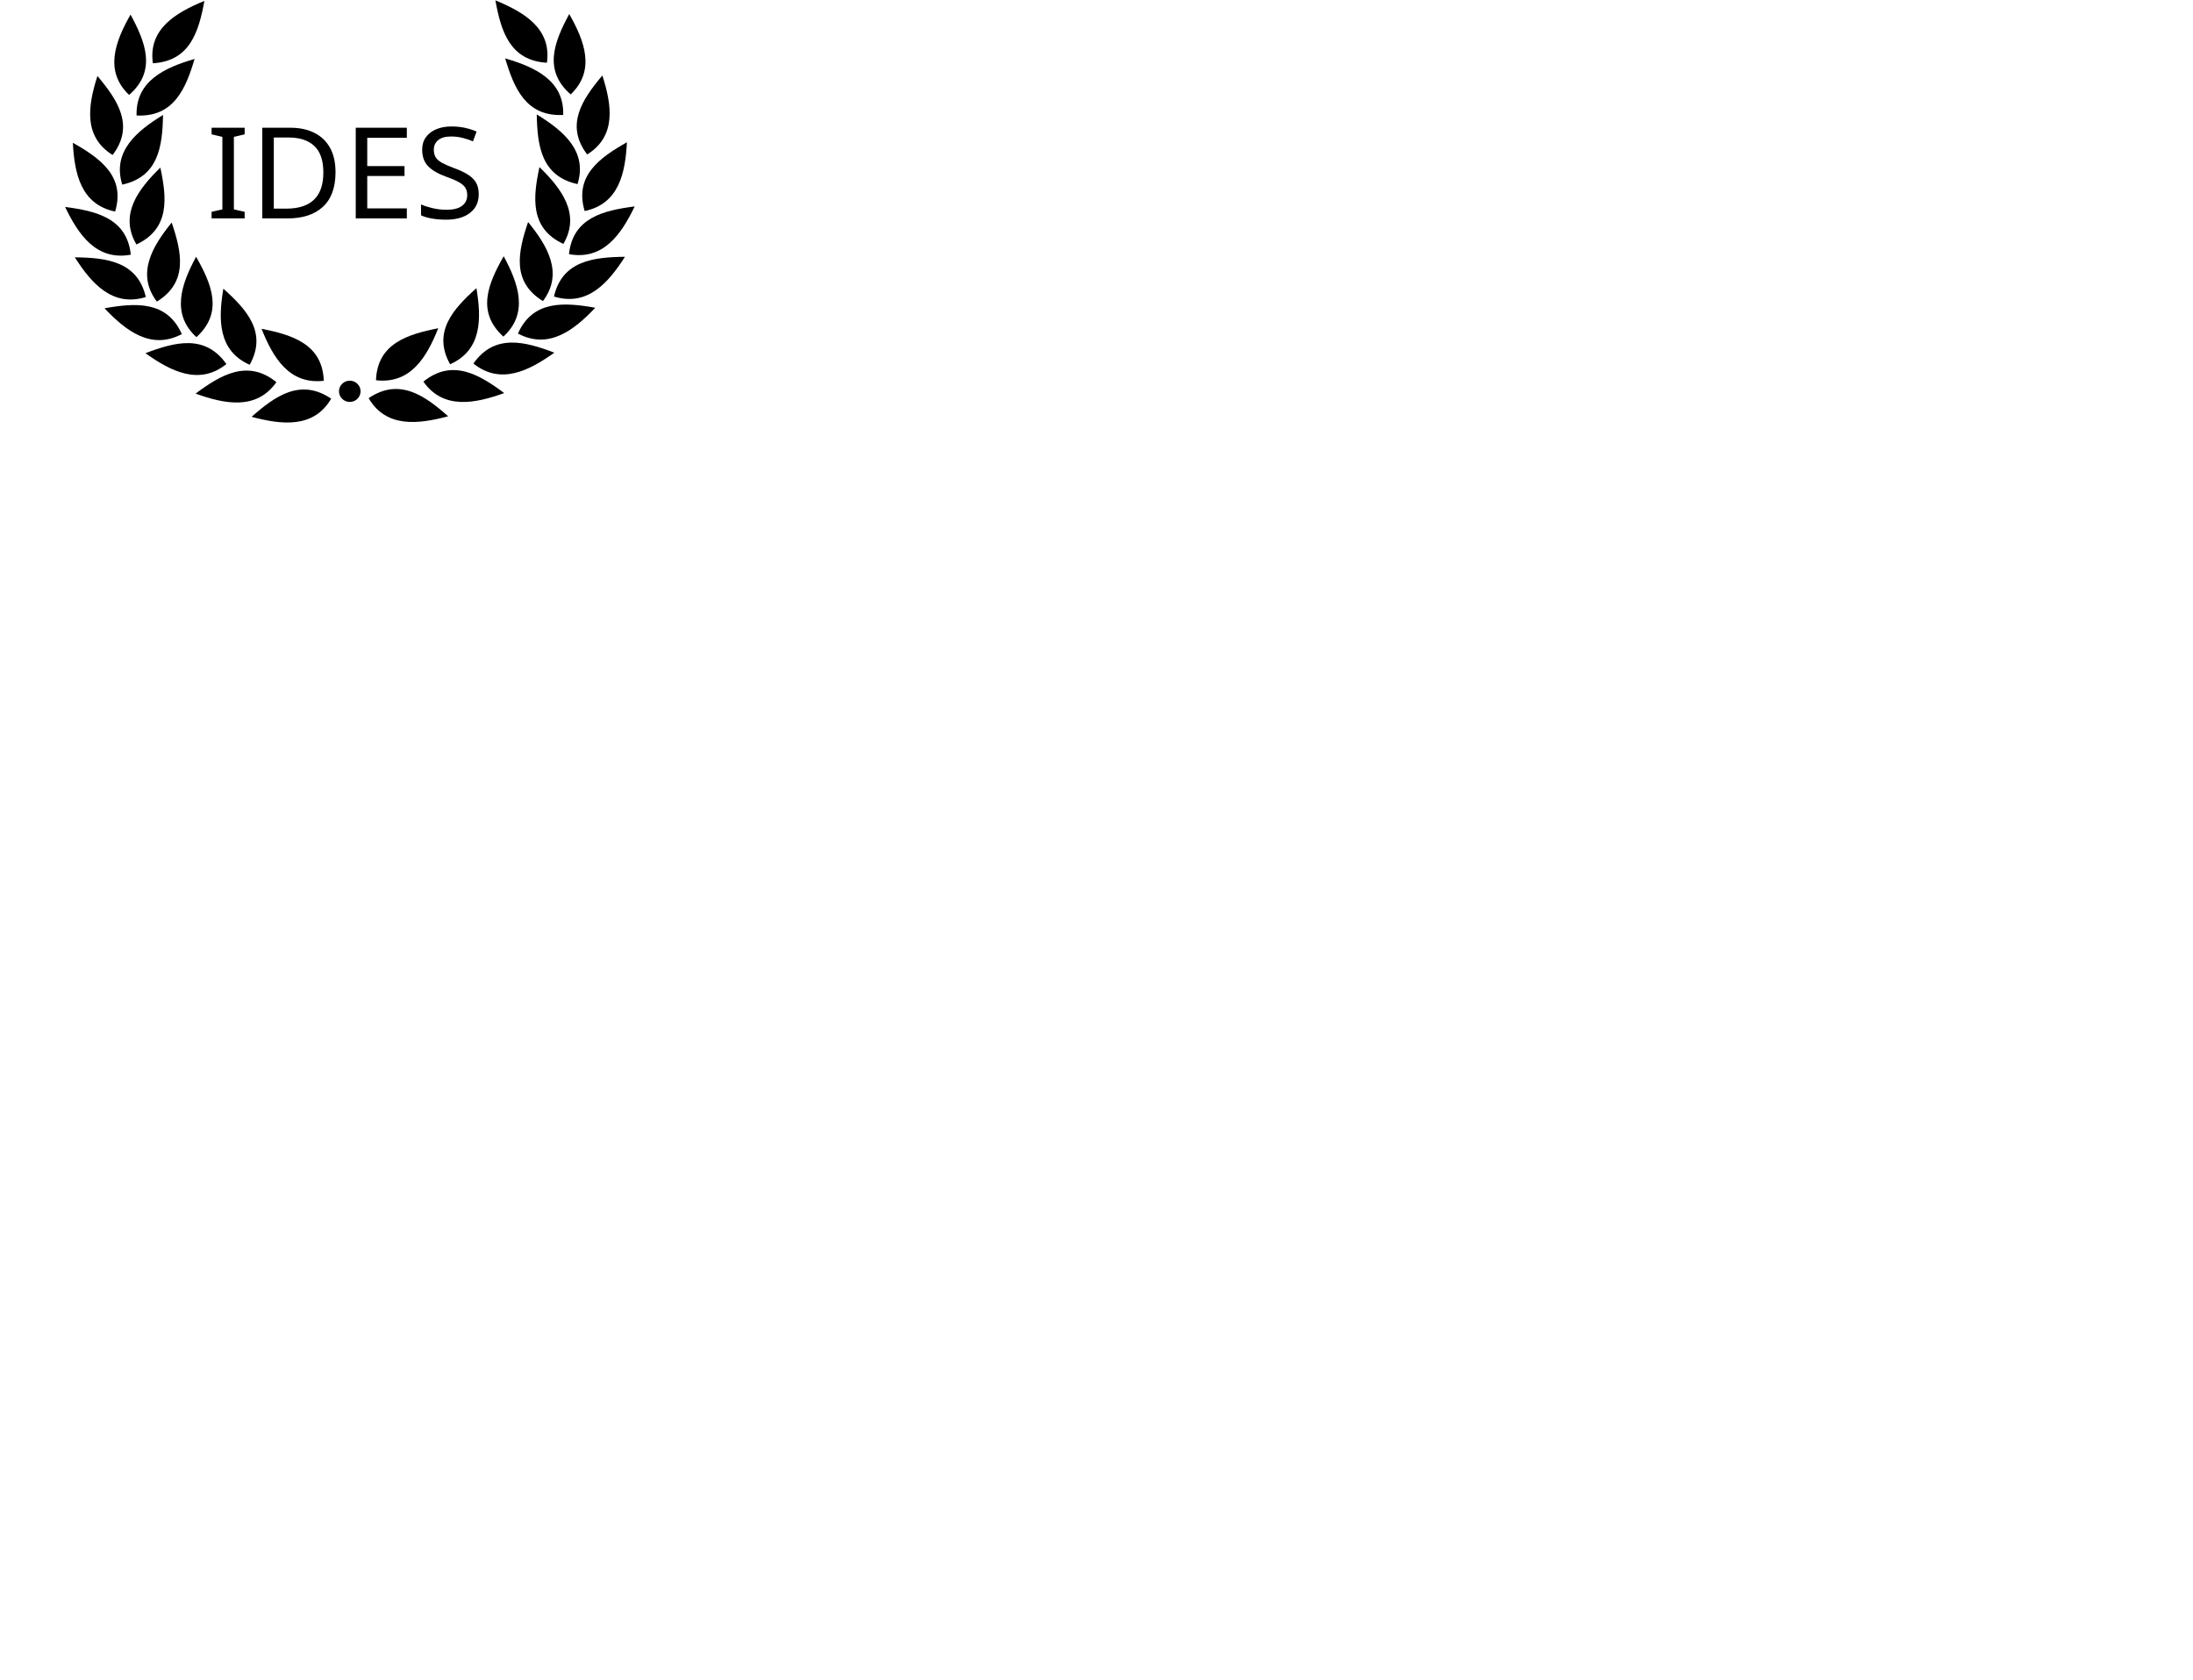
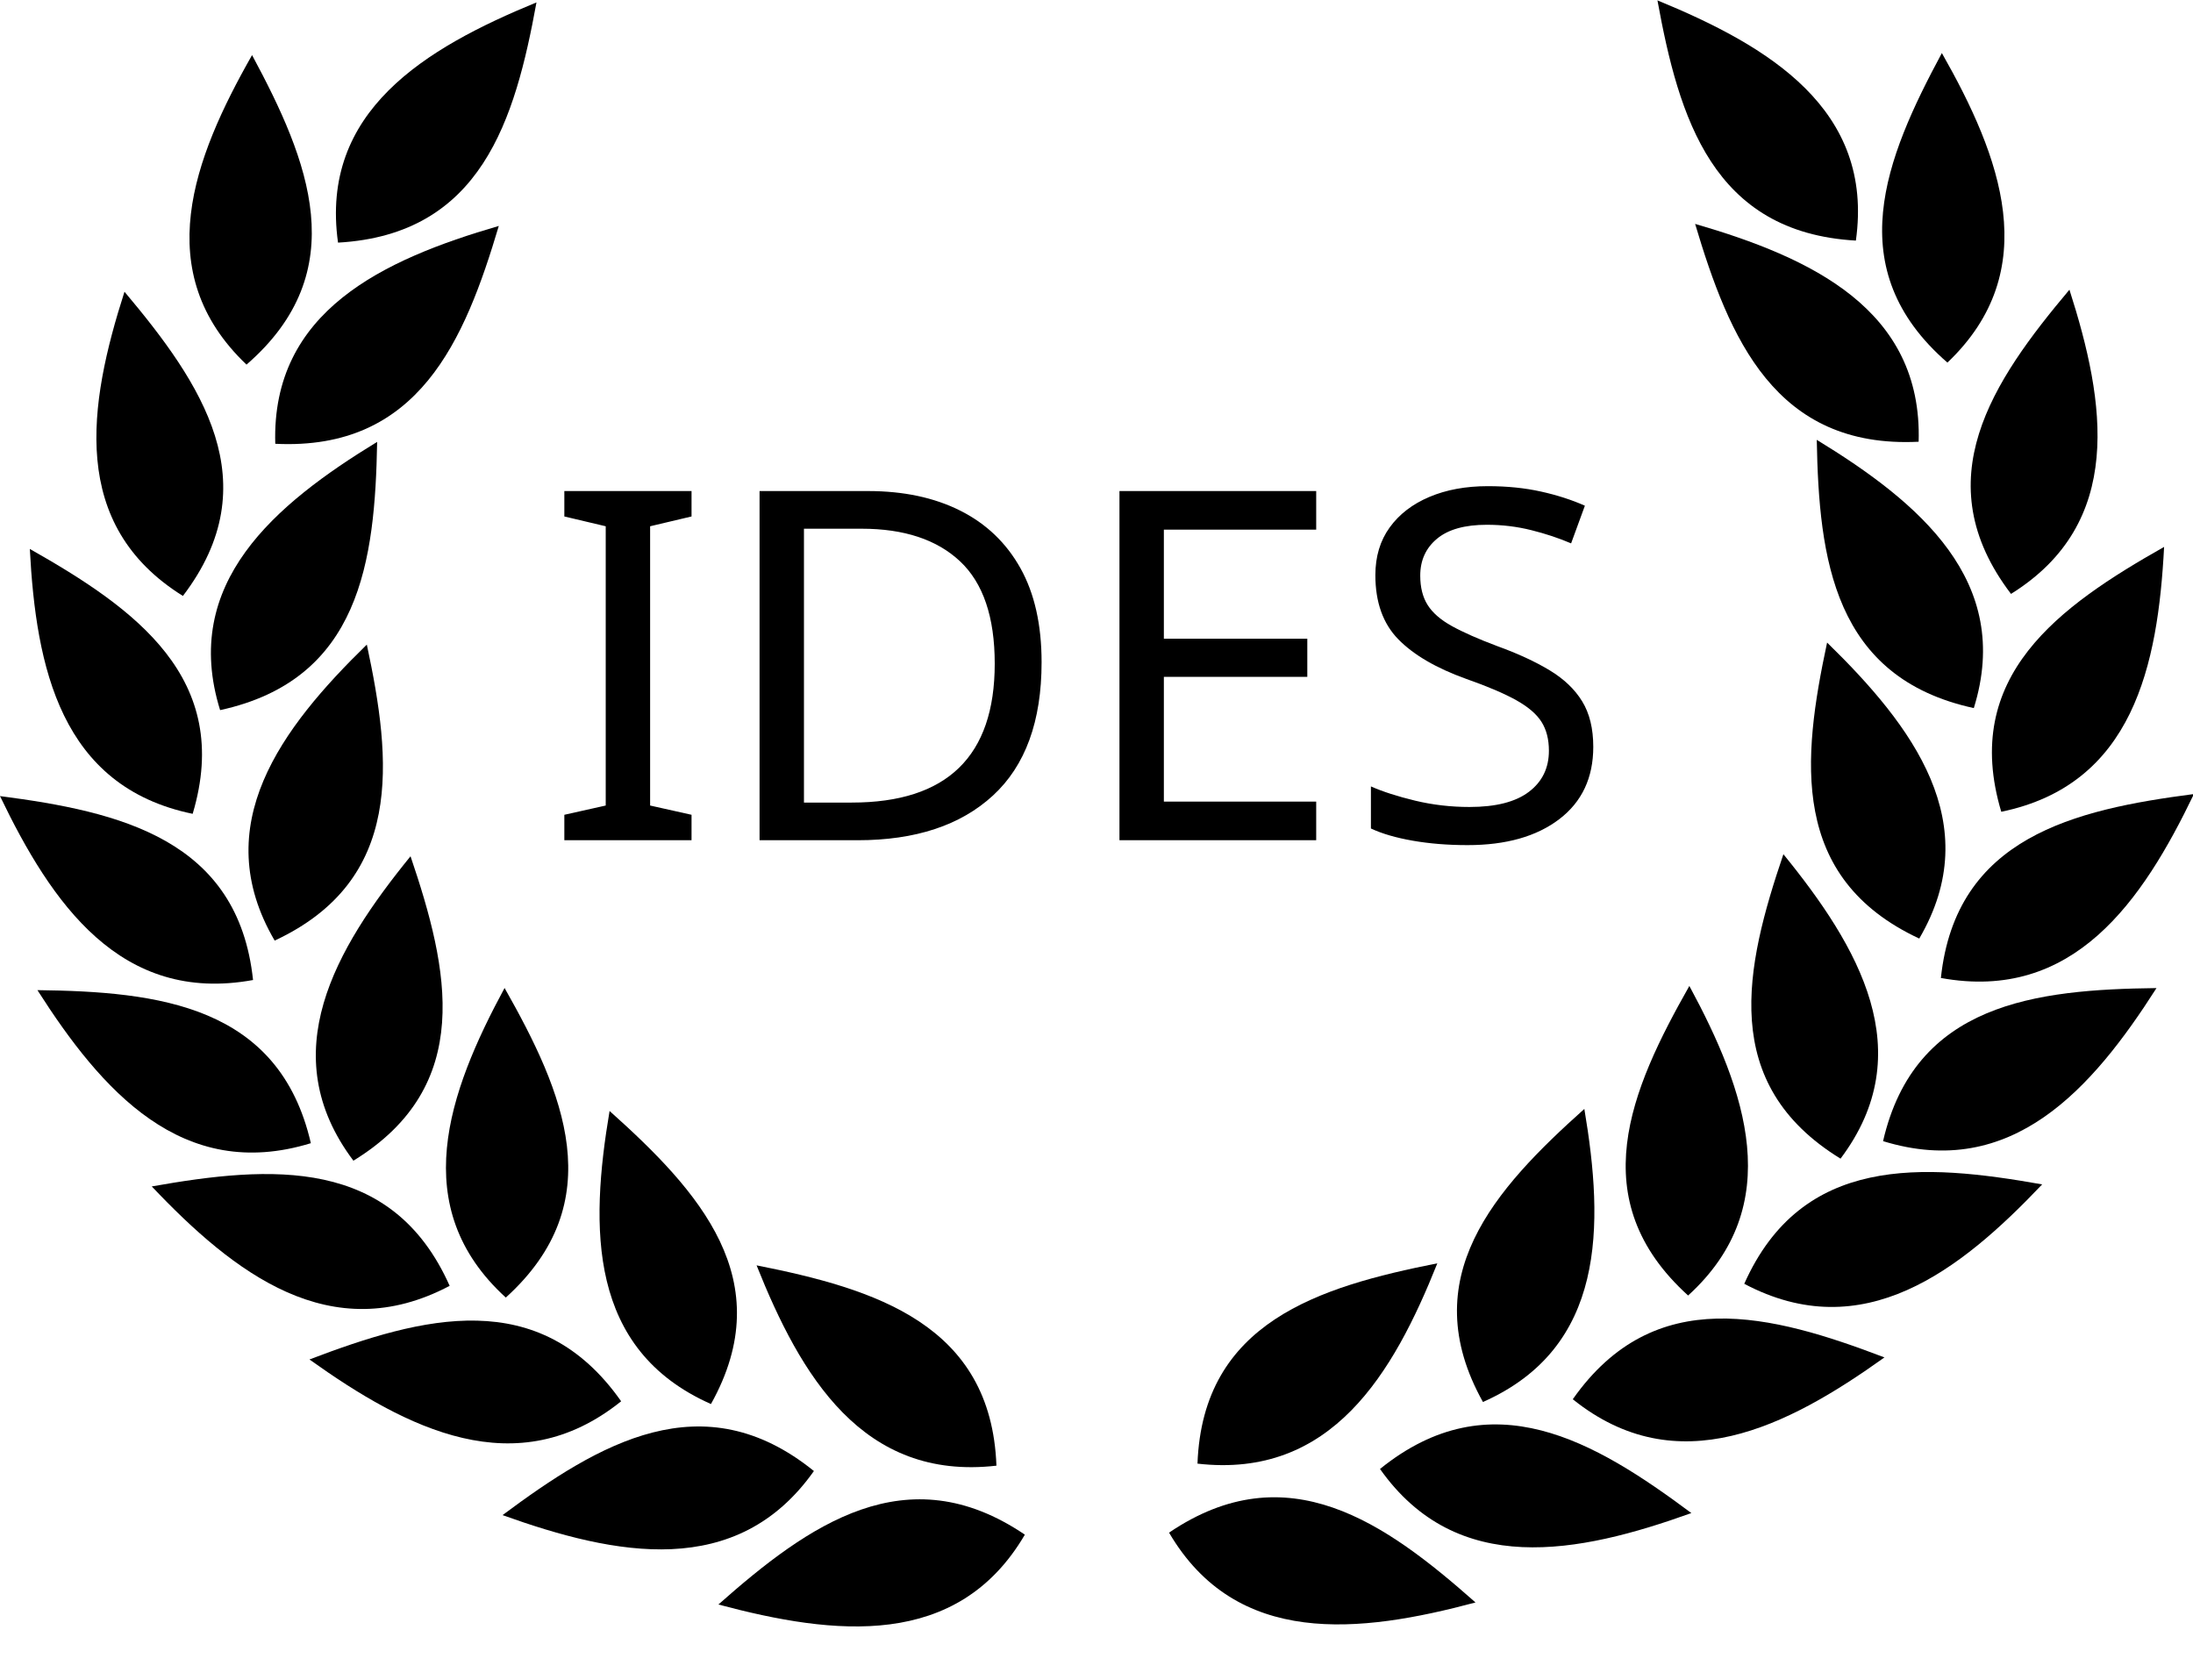
- <svg xmlns="http://www.w3.org/2000/svg" version="1.1" x="0px" y="0px" width="940px" height="720px" viewBox="0 0 940 720" enable-background="new 0 0 940 720" xml:space="preserve">
+ <svg xmlns="http://www.w3.org/2000/svg" version="1.1" id="svg3095" x="0px" y="0px" width="940px" height="720px" viewBox="0 0 940 720" enable-background="new 0 0 940 720" xml:space="preserve">
  <g id="crown">
    <defs>
		
		
			</defs>
    <g id="layer1" transform="translate(91.8807, -228.748)">
      <g id="g3332">
        <g id="g3240-1" transform="matrix(-1,0,0,1,755.436,-0.8815833)">
-           <path id="path1872-7" d="M689.318,400.279c-13.165-8.921-24.093-1.088-34.102,7.769      C668.136,411.503,681.818,413.069,689.318,400.279z" />
-           <path id="path2784-4" d="M686.154,392.601c-0.584-15.718-13.494-19.672-26.69-22.289      C664.36,382.576,671.249,394.315,686.154,392.601z" />
-           <path id="path2790-0" d="M665.844,393.195c-12.351-9.984-23.914-3.087-34.647,4.906      C643.773,402.618,657.273,405.318,665.844,393.195z" />
-           <path id="path2796-9" d="M654.389,385.742c7.696-13.785-1.322-23.699-11.283-32.608      C640.911,366.131,640.702,379.685,654.389,385.742z" />
-           <path id="path2802-4" d="M644.392,385.437c-9.086-12.94-22.129-9.437-34.682-4.654      C620.541,388.527,632.766,394.773,644.392,385.437z" />
-           <path id="path2808-8" d="M631.558,373.895c11.758-10.653,6.42-22.878-0.139-34.445      C625.132,351.082,620.546,363.863,631.558,373.895z" />
-           <path id="path2814-8" d="M625.311,372.591c-6.42-14.404-19.903-13.406-33.151-11.06      C601.297,371.161,612.092,379.582,625.311,372.591z" />
-           <path id="path2820-2" d="M614.598,358.667c13.563-8.323,10.622-21.311,6.357-33.874      C612.585,335.075,605.669,346.798,614.598,358.667z" />
-           <path id="path2826-4" d="M609.865,356.719c-3.536-15.339-16.967-16.869-30.427-17.031      C586.558,350.846,595.541,361.123,609.865,356.719L609.865,356.719z" />
-           <path id="path2832-5" d="M605.837,334.178c14.442-6.741,13.03-19.973,10.255-32.935      C606.581,310.514,598.346,321.382,605.837,334.178z" />
-           <path id="path2838-5" d="M603.43,338.563c-1.66-15.644-14.811-18.731-28.157-20.465      C580.998,330.008,588.676,341.263,603.43,338.563z" />
-           <path id="path2844-1" d="M599.766,308.534c15.607-3.394,17.236-16.603,17.476-29.848      C605.865,285.633,595.371,294.415,599.766,308.534z" />
-           <path id="path2850-7" d="M596.711,320.071c4.518-15.087-6.449-22.87-18.12-29.472      C579.279,303.758,582.025,317.041,596.711,320.071z" />
-           <path id="path2856-1" d="M605.905,278.898c15.965,0.787,21.083-11.528,24.874-24.238      C617.94,258.398,605.46,264.137,605.905,278.898L605.905,278.898z" />
-           <path id="path2862-1" d="M595.627,295.829c9.593-12.581,2.085-23.646-6.501-33.848      C585.093,274.546,582.945,287.935,595.627,295.829z" />
-           <path id="path2868-5" d="M612.89,256.517c15.956-0.905,19.701-13.69,22.08-26.728      C622.614,234.863,610.834,241.889,612.89,256.517z" />
-           <path id="path2874-2" d="M602.703,270.092c11.989-10.402,6.921-22.736,0.619-34.441      C596.781,247.146,591.914,259.828,602.703,270.092z" />
+           <path id="path1872-7" d="M346.219,886.51c-50.711-34.362-92.807-4.189-131.359,29.927      C264.626,929.746,317.329,935.778,346.219,886.51z" />
+           <path id="path2784-4" d="M334.031,856.936c-2.25-60.546-51.979-75.777-102.809-85.856      C250.082,818.319,276.618,863.538,334.031,856.936z" />
+           <path id="path2790-0" d="M255.798,859.223c-47.576-38.457-92.116-11.891-133.459,18.899      C170.781,895.52,222.783,905.922,255.798,859.223z" />
+           <path id="path2796-9" d="M211.673,830.514c29.646-53.1-5.092-91.286-43.463-125.604      C159.756,754.974,158.951,807.184,211.673,830.514z" />
+           <path id="path2802-4" d="M173.164,829.341c-34.998-49.846-85.239-36.351-133.592-17.928      C81.293,841.243,128.382,865.302,173.164,829.341z" />
+           <path id="path2808-8" d="M123.729,784.882c45.293-41.036,24.729-88.125-0.534-132.682      C98.977,697.005,81.312,746.238,123.729,784.882z" />
+           <path id="path2814-8" d="M99.665,779.858C74.936,724.375,23,728.219-28.031,737.255      C7.165,774.348,48.747,806.788,99.665,779.858z" />
+           <path id="path2820-2" d="M58.4,726.223c52.244-32.061,40.916-82.089,24.486-130.48      C50.647,635.347,24.006,680.505,58.4,726.223z" />
+           <path id="path2826-4" d="M40.168,718.719c-13.621-59.085-65.355-64.978-117.204-65.602      C-49.61,696.096-15.006,735.682,40.168,718.719L40.168,718.719z" />
+           <path id="path2832-5" d="M24.654,631.892c55.63-25.966,50.19-76.936,39.501-126.865      C27.518,540.739-4.203,582.603,24.654,631.892z" />
+           <path id="path2838-5" d="M15.381,648.784c-6.395-60.26-57.052-72.153-108.459-78.832      C-71.027,615.83-41.451,659.183,15.381,648.784z" />
+           <path id="path2844-1" d="M1.267,533.112c60.117-13.074,66.394-63.954,67.317-114.972      C24.761,444.899-15.662,478.726,1.267,533.112z" />
+           <path id="path2850-7" d="M-10.5,577.552c17.402-58.114-24.842-88.095-69.798-113.525      C-77.647,514.716-67.069,565.88-10.5,577.552z" />
+           <path id="path2856-1" d="M24.915,418.956c61.496,3.032,81.211-44.407,95.813-93.365      C71.274,339.991,23.201,362.096,24.915,418.956L24.915,418.956z" />
+           <path id="path2862-1" d="M-14.675,484.173c36.95-48.462,8.031-91.082-25.042-130.38      C-55.252,402.192-63.526,453.767-14.675,484.173z" />
+           <path id="path2868-5" d="M51.821,332.746c61.462-3.487,75.888-52.735,85.052-102.957      C89.278,249.335,43.902,276.398,51.821,332.746z" />
+           <path id="path2874-2" d="M12.58,385.035c46.183-40.068,26.661-87.578,2.385-132.666      C-10.23,296.649-28.978,345.498,12.58,385.035z" />
        </g>
        <g id="g3240">
-           <path id="path1872" d="M50.073,399.623c-13.164-8.92-24.093-1.086-34.102,7.771      C28.892,410.848,42.575,412.415,50.073,399.623z" />
-           <path id="path2784" d="M46.91,391.946c-0.584-15.718-13.494-19.672-26.69-22.288      C25.116,381.921,32.004,393.66,46.91,391.946z" />
-           <path id="path2790" d="M26.599,392.542c-12.351-9.985-23.914-3.088-34.648,4.905      C4.529,401.963,18.029,404.663,26.599,392.542z" />
-           <path id="path2796" d="M15.144,385.088c7.697-13.786-1.321-23.699-11.283-32.608      C1.668,365.476,1.458,379.031,15.144,385.088z" />
-           <path id="path2802" d="M5.148,384.782c-9.086-12.939-22.13-9.437-34.683-4.653      C-18.703,387.872-6.477,394.119,5.148,384.782z" />
-           <path id="path2808" d="M-7.686,373.241c11.758-10.654,6.42-22.878-0.138-34.446      C-14.112,350.427-18.698,363.21-7.686,373.241z" />
-           <path id="path2814" d="M-13.934,371.937c-6.42-14.404-19.902-13.407-33.15-11.061      C-37.947,370.507-27.153,378.927-13.934,371.937z" />
-           <path id="path2820" d="M-24.645,358.012c13.563-8.323,10.621-21.309,6.357-33.873      C-26.659,334.421-33.576,346.144-24.645,358.012z" />
-           <path id="path2826" d="M-29.38,356.065c-3.536-15.339-16.966-16.869-30.427-17.03      C-52.685,350.191-43.704,360.469-29.38,356.065z" />
-           <path id="path2832" d="M-33.407,333.523c14.442-6.741,13.03-19.973,10.256-32.935      C-32.663,309.86-40.898,320.727-33.407,333.523z" />
-           <path id="path2838" d="M-35.813,337.909c-1.661-15.644-14.813-18.732-28.158-20.465      C-58.246,329.354-50.568,340.607-35.813,337.909z" />
-           <path id="path2844" d="M-39.478,307.879c15.607-3.394,17.236-16.603,17.475-29.847      C-33.38,284.978-43.873,293.76-39.478,307.879z" />
-           <path id="path2850" d="M-42.532,319.417c4.516-15.087-6.451-22.87-18.12-29.472      C-59.966,303.103-57.219,316.386-42.532,319.417z" />
-           <path id="path2856" d="M-33.339,278.244c15.964,0.787,21.083-11.527,24.873-24.238      C-21.305,257.744-33.784,263.483-33.339,278.244L-33.339,278.244z" />
-           <path id="path2862" d="M-43.617,295.175c9.594-12.581,2.085-23.646-6.501-33.848      C-54.151,273.891-56.299,287.28-43.617,295.175z" />
-           <path id="path2868" d="M-26.356,255.862c15.958-0.905,19.703-13.69,22.082-26.728      C-16.63,234.21-28.41,241.235-26.356,255.862z" />
-           <path id="path2874" d="M-36.541,269.436c11.989-10.401,6.921-22.736,0.619-34.44      C-42.464,246.492-47.33,259.173-36.541,269.436z" />
+           <path id="path1872" d="M347.412,886.498c-50.708-34.359-92.804-4.183-131.36,29.934      C265.823,929.737,318.53,935.772,347.412,886.498z" />
+           <path id="path2784" d="M335.228,856.928c-2.25-60.546-51.977-75.777-102.809-85.853      C251.279,818.31,277.812,863.529,335.228,856.928z" />
+           <path id="path2790" d="M256.991,859.223c-47.574-38.462-92.114-11.895-133.462,18.895      C171.979,895.512,223.98,905.912,256.991,859.223z" />
+           <path id="path2796" d="M212.868,830.51c29.647-53.102-5.09-91.287-43.462-125.604      C160.959,754.966,160.15,807.18,212.868,830.51z" />
+           <path id="path2802" d="M174.363,829.332c-34.999-49.84-85.243-36.352-133.598-17.924      C82.49,841.234,129.585,865.298,174.363,829.332z" />
+           <path id="path2808" d="M124.928,784.877c45.291-41.041,24.729-88.125-0.533-132.687      C100.174,696.998,82.509,746.236,124.928,784.877z" />
+           <path id="path2814" d="M100.861,779.852c-24.729-55.482-76.661-51.642-127.692-42.606      C8.362,774.344,49.941,806.779,100.861,779.852z" />
+           <path id="path2820" d="M59.602,726.215c52.244-32.061,40.912-82.082,24.487-130.478      C51.844,635.342,25.2,680.499,59.602,726.215z" />
+           <path id="path2826" d="M41.362,718.714c-13.619-59.085-65.352-64.978-117.203-65.598      C-48.407,696.088-13.813,735.68,41.362,718.714z" />
+           <path id="path2832" d="M25.851,631.883c55.629-25.965,50.192-76.936,39.505-126.864      C28.717,540.734-3.003,582.594,25.851,631.883z" />
+           <path id="path2838" d="M16.584,648.779c-6.398-60.261-57.059-72.155-108.464-78.83      C-69.828,615.824-40.253,659.17,16.584,648.779z" />
+           <path id="path2844" d="M2.466,533.103c60.117-13.074,66.392-63.955,67.313-114.969      C25.954,444.89-14.463,478.719,2.466,533.103z" />
+           <path id="path2850" d="M-9.299,577.548c17.396-58.114-24.85-88.095-69.798-113.524      C-76.454,514.707-65.872,565.873-9.299,577.548z" />
+           <path id="path2856" d="M26.112,418.951c61.494,3.032,81.211-44.403,95.81-93.365      C72.467,339.986,24.399,362.092,26.112,418.951L26.112,418.951z" />
+           <path id="path2862" d="M-13.478,484.167c36.957-48.459,8.031-91.082-25.042-130.38      C-54.055,402.184-62.329,453.758-13.478,484.167z" />
+           <path id="path2868" d="M53.012,332.737c61.47-3.487,75.894-52.735,85.059-102.957      C90.474,249.333,45.099,276.393,53.012,332.737z" />
+           <path id="path2874" d="M13.779,385.022c46.18-40.063,26.659-87.577,2.383-132.661      C-9.037,296.643-27.78,345.489,13.779,385.022z" />
        </g>
-         <path id="path3042" d="     M62.678,396.461c0,2.517-2.073,4.557-4.63,4.557s-4.63-2.04-4.63-4.557c0-2.516,2.073-4.555,4.63-4.555     S62.678,393.946,62.678,396.461L62.678,396.461z" />
      </g>
    </g>
  </g>
  <g id="Ides">
-     <text transform="matrix(1.0082 0 0 1 88.5122 93.6079)" font-family="'RomanSD'" font-size="54.417">IDES</text>
+     <text id="text3143" transform="matrix(1.0082 0 0 1 233.4375 360.1191)" font-family="'RomanSD'" font-size="209.612">IDES</text>
  </g>
</svg>
